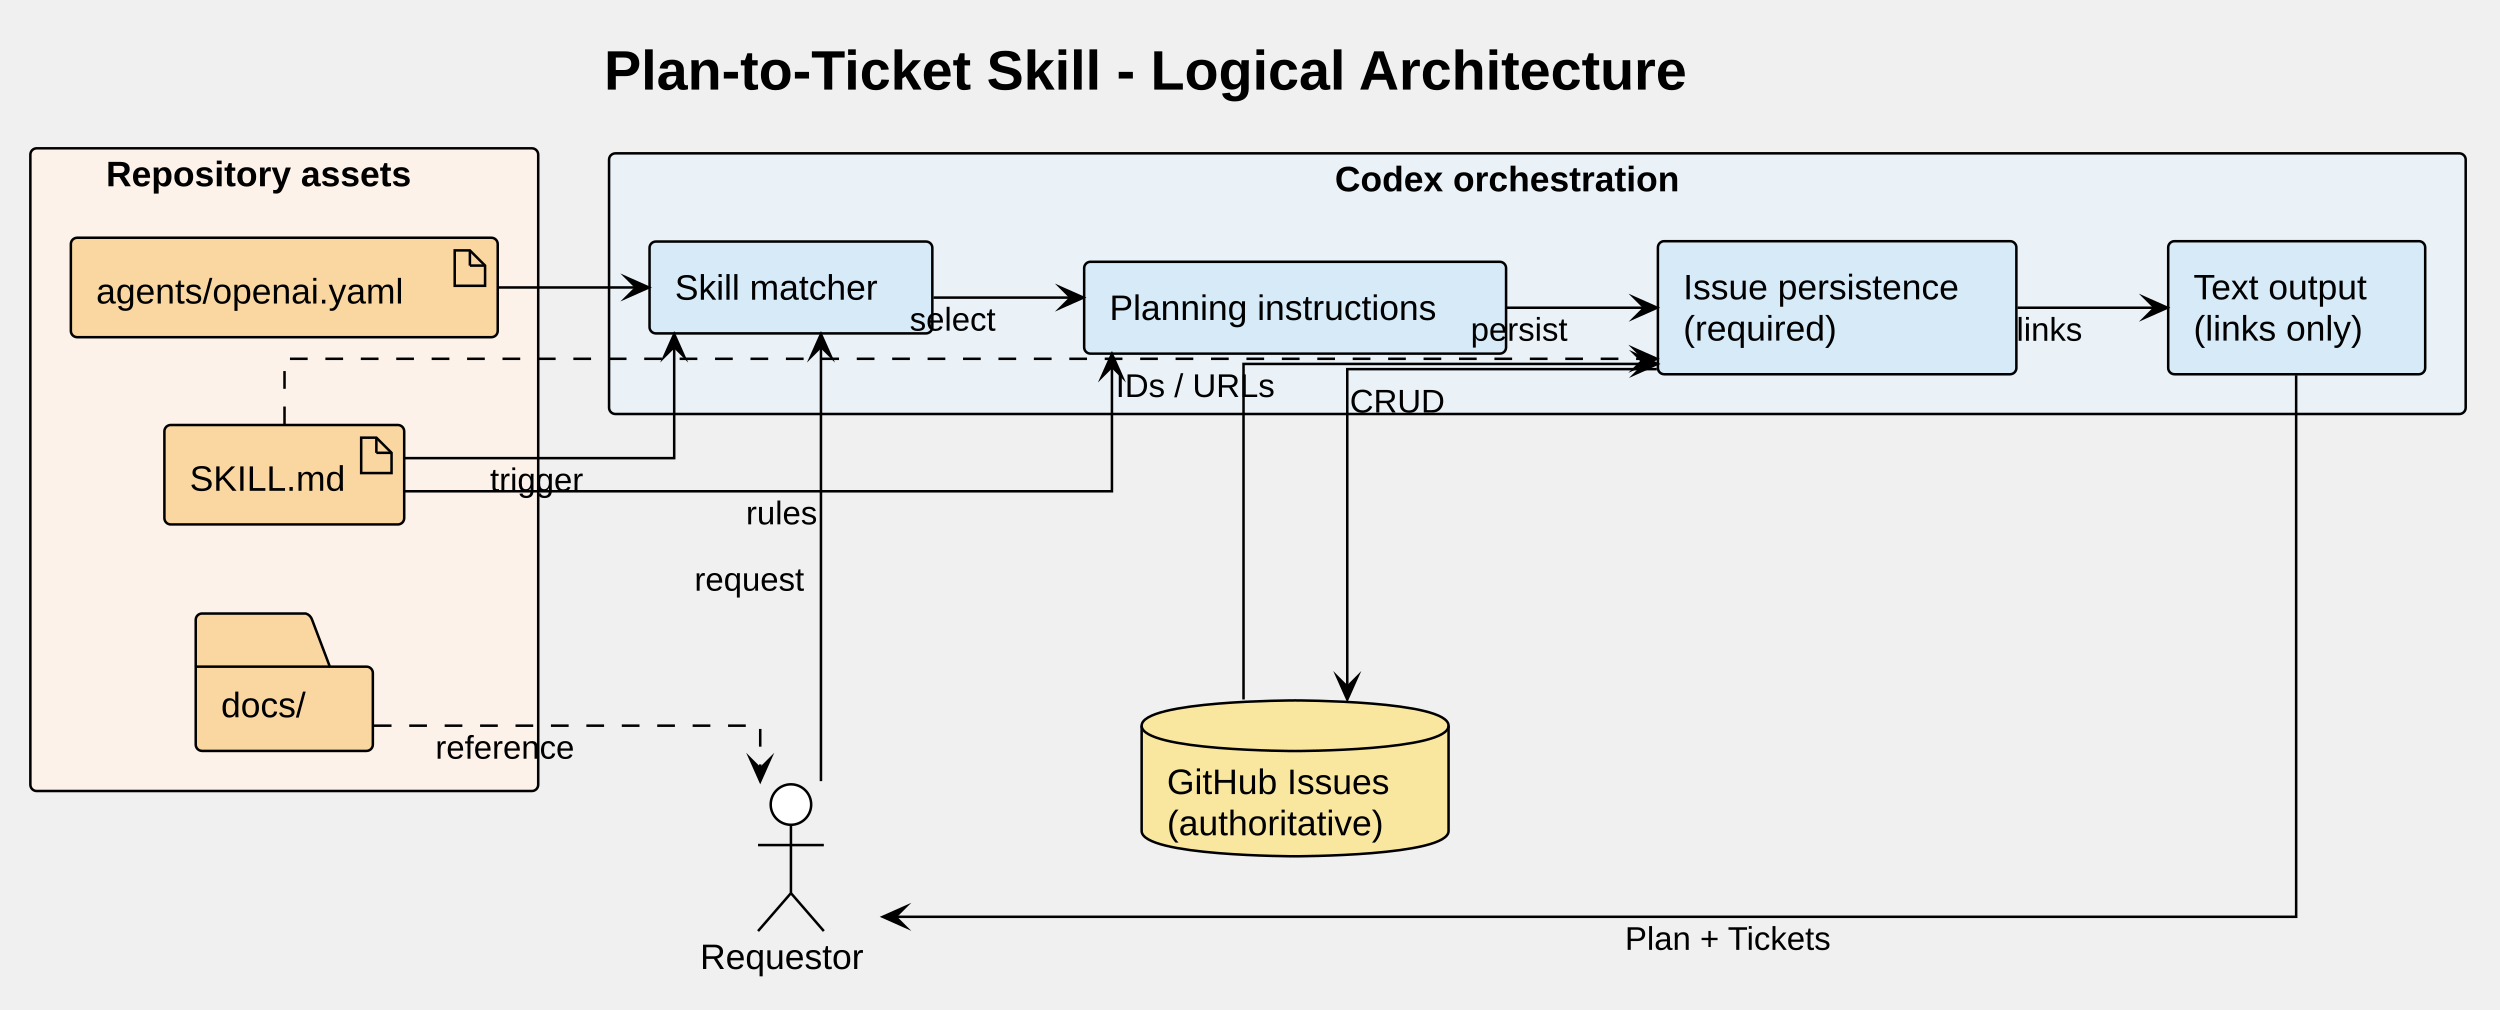
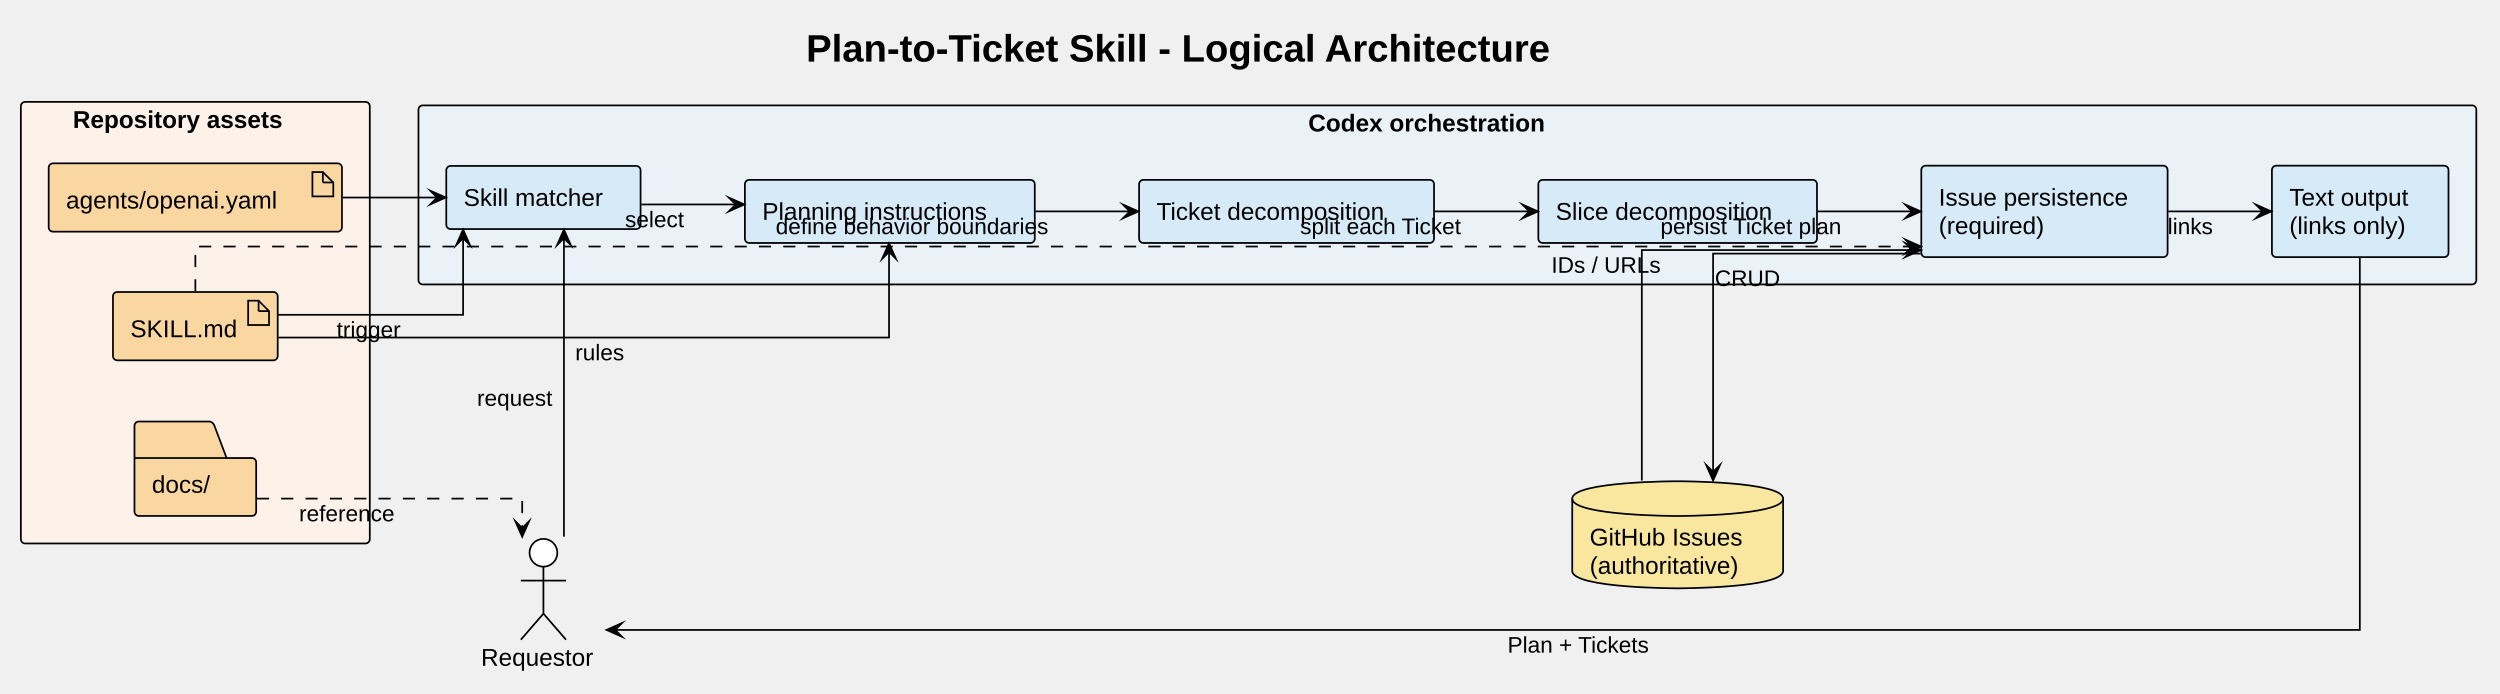
- <svg xmlns="http://www.w3.org/2000/svg" contentStyleType="text/css" data-diagram-type="DESCRIPTION" height="399px" preserveAspectRatio="none" style="width:988px;height:399px;background:#FFFFFF;" version="1.1" viewBox="0 0 988 399" width="988px" zoomAndPan="magnify">
+ <svg xmlns="http://www.w3.org/2000/svg" contentStyleType="text/css" data-diagram-type="DESCRIPTION" height="399px" preserveAspectRatio="none" style="width:1438px;height:399px;background:#FFFFFF;" version="1.1" viewBox="0 0 1438 399" width="1438px" zoomAndPan="magnify">
  <defs />
  <g>
    <g class="title" data-source-line="10">
-       <text fill="#000000" font-family="Arial" font-size="22" font-weight="700" lengthAdjust="spacing" textLength="508.986" x="238.727" y="35.421">Plan-to-Ticket Skill - Logical Architecture</text>
+       <text fill="#000000" font-family="Arial" font-size="22" font-weight="700" lengthAdjust="spacing" textLength="508.986" x="463.692" y="35.421">Plan-to-Ticket Skill - Logical Architecture</text>
    </g>
    <g class="cluster" data-qualified-name="orchestration" data-source-line="14" id="ent0002">
-       <rect fill="#EAF2F8" height="103" rx="2.5" ry="2.5" style="stroke:#000000;stroke-width:1;" width="733.74" x="240.7" y="60.609" />
-       <text fill="#000000" font-family="Arial" font-size="14" font-weight="700" lengthAdjust="spacing" textLength="160.05" x="527.545" y="75.605">Codex orchestration</text>
+       <rect fill="#EAF2F8" height="103" rx="2.5" ry="2.5" style="stroke:#000000;stroke-width:1;" width="1183.67" x="240.7" y="60.609" />
+       <text fill="#000000" font-family="Arial" font-size="14" font-weight="700" lengthAdjust="spacing" textLength="160.05" x="752.51" y="75.605">Codex orchestration</text>
    </g>
-     <g class="cluster" data-qualified-name="repository" data-source-line="23" id="ent0008">
+     <g class="cluster" data-qualified-name="repository" data-source-line="25" id="ent0010">
      <rect fill="#FDF2E9" height="254" rx="2.5" ry="2.5" style="stroke:#000000;stroke-width:1;" width="200.7" x="12" y="58.609" />
      <text fill="#000000" font-family="Arial" font-size="14" font-weight="700" lengthAdjust="spacing" textLength="140.895" x="41.902" y="73.605">Repository assets</text>
    </g>
    <g class="entity" data-qualified-name="orchestration.matcher" data-source-line="15" id="ent0003">
      <rect fill="#D6EAF8" height="36.297" rx="2.5" ry="2.5" style="stroke:#000000;stroke-width:1;" width="111.759" x="256.7" y="95.459" />
      <text fill="#000000" font-family="Arial" font-size="14" lengthAdjust="spacing" textLength="91.759" x="266.7" y="118.454">Skill matcher</text>
    </g>
    <g class="entity" data-qualified-name="orchestration.planner" data-source-line="16" id="ent0004">
      <rect fill="#D6EAF8" height="36.297" rx="2.5" ry="2.5" style="stroke:#000000;stroke-width:1;" width="166.74" x="428.46" y="103.459" />
      <text fill="#000000" font-family="Arial" font-size="14" lengthAdjust="spacing" textLength="146.74" x="438.46" y="126.454">Planning instructions</text>
    </g>
-     <g class="entity" data-qualified-name="orchestration.persistence" data-source-line="17" id="ent0005">
-       <rect fill="#D6EAF8" height="52.594" rx="2.5" ry="2.5" style="stroke:#000000;stroke-width:1;" width="141.673" x="655.2" y="95.309" />
-       <text fill="#000000" font-family="Arial" font-size="14" lengthAdjust="spacing" textLength="121.673" x="665.2" y="118.305">Issue persistence</text>
-       <text fill="#000000" font-family="Arial" font-size="14" lengthAdjust="spacing" textLength="70.198" x="665.2" y="134.601">(required)</text>
+     <g class="entity" data-qualified-name="orchestration.ticketing" data-source-line="17" id="ent0005">
+       <rect fill="#D6EAF8" height="36.297" rx="2.5" ry="2.5" style="stroke:#000000;stroke-width:1;" width="169.652" x="655.2" y="103.459" />
+       <text fill="#000000" font-family="Arial" font-size="14" lengthAdjust="spacing" textLength="149.652" x="665.2" y="126.454">Ticket decomposition</text>
    </g>
-     <g class="entity" data-qualified-name="orchestration.output" data-source-line="18" id="ent0006">
-       <rect fill="#D6EAF8" height="52.594" rx="2.5" ry="2.5" style="stroke:#000000;stroke-width:1;" width="101.566" x="856.87" y="95.309" />
-       <text fill="#000000" font-family="Arial" font-size="14" lengthAdjust="spacing" textLength="81.566" x="866.87" y="118.305">Text output</text>
-       <text fill="#000000" font-family="Arial" font-size="14" lengthAdjust="spacing" textLength="77.041" x="866.87" y="134.601">(links only)</text>
+     <g class="entity" data-qualified-name="orchestration.slicing" data-source-line="18" id="ent0006">
+       <rect fill="#D6EAF8" height="36.297" rx="2.5" ry="2.5" style="stroke:#000000;stroke-width:1;" width="160.28" x="884.85" y="103.459" />
+       <text fill="#000000" font-family="Arial" font-size="14" lengthAdjust="spacing" textLength="140.28" x="894.85" y="126.454">Slice decomposition</text>
    </g>
-     <g class="entity" data-qualified-name="repository.skill" data-source-line="24" id="ent0009">
+     <g class="entity" data-qualified-name="orchestration.persistence" data-source-line="19" id="ent0007">
+       <rect fill="#D6EAF8" height="52.594" rx="2.5" ry="2.5" style="stroke:#000000;stroke-width:1;" width="141.673" x="1105.13" y="95.309" />
+       <text fill="#000000" font-family="Arial" font-size="14" lengthAdjust="spacing" textLength="121.673" x="1115.13" y="118.305">Issue persistence</text>
+       <text fill="#000000" font-family="Arial" font-size="14" lengthAdjust="spacing" textLength="70.198" x="1115.13" y="134.601">(required)</text>
+     </g>
+     <g class="entity" data-qualified-name="orchestration.output" data-source-line="20" id="ent0008">
+       <rect fill="#D6EAF8" height="52.594" rx="2.5" ry="2.5" style="stroke:#000000;stroke-width:1;" width="101.566" x="1306.81" y="95.309" />
+       <text fill="#000000" font-family="Arial" font-size="14" lengthAdjust="spacing" textLength="81.566" x="1316.81" y="118.305">Text output</text>
+       <text fill="#000000" font-family="Arial" font-size="14" lengthAdjust="spacing" textLength="77.041" x="1316.81" y="134.601">(links only)</text>
+     </g>
+     <g class="entity" data-qualified-name="repository.skill" data-source-line="26" id="ent0011">
      <rect fill="#FAD7A0" height="39.297" rx="2.5" ry="2.5" style="stroke:#000000;stroke-width:1;" width="94.77" x="64.97" y="167.959" />
      <polygon fill="#FAD7A0" points="142.74,172.959,142.74,186.959,154.74,186.959,154.74,178.959,148.74,172.959,142.74,172.959" style="stroke:#000000;stroke-width:1;stroke-linejoin:miter;stroke-miterlimit:10;" />
      <line style="stroke:#000000;stroke-width:1;" x1="148.74" x2="148.74" y1="172.959" y2="178.959" />
      <line style="stroke:#000000;stroke-width:1;" x1="154.74" x2="148.74" y1="178.959" y2="178.959" />
      <text fill="#000000" font-family="Arial" font-size="14" lengthAdjust="spacing" textLength="64.77" x="74.97" y="193.954">SKILL.md</text>
    </g>
-     <g class="entity" data-qualified-name="repository.metadata" data-source-line="25" id="ent0010">
+     <g class="entity" data-qualified-name="repository.metadata" data-source-line="27" id="ent0012">
      <rect fill="#FAD7A0" height="39.297" rx="2.5" ry="2.5" style="stroke:#000000;stroke-width:1;" width="168.701" x="28" y="93.959" />
      <polygon fill="#FAD7A0" points="179.701,98.959,179.701,112.959,191.701,112.959,191.701,104.959,185.701,98.959,179.701,98.959" style="stroke:#000000;stroke-width:1;stroke-linejoin:miter;stroke-miterlimit:10;" />
      <line style="stroke:#000000;stroke-width:1;" x1="185.701" x2="185.701" y1="98.959" y2="104.959" />
      <line style="stroke:#000000;stroke-width:1;" x1="191.701" x2="185.701" y1="104.959" y2="104.959" />
      <text fill="#000000" font-family="Arial" font-size="14" lengthAdjust="spacing" textLength="138.701" x="38" y="119.954">agents/openai.yaml</text>
    </g>
-     <g class="entity" data-qualified-name="repository.docs" data-source-line="26" id="ent0011">
+     <g class="entity" data-qualified-name="repository.docs" data-source-line="28" id="ent0013">
      <path d="M79.85,242.459 L120.85,242.459 A3.75,3.75 0 0 1 123.35,244.959 L130.35,263.459 L144.85,263.459 A2.5,2.5 0 0 1 147.35,265.959 L147.35,294.256 A2.5,2.5 0 0 1 144.85,296.756 L79.85,296.756 A2.5,2.5 0 0 1 77.35,294.256 L77.35,244.959 A2.5,2.5 0 0 1 79.85,242.459" fill="#FAD7A0" style="stroke:#000000;stroke-width:1;" />
      <line style="stroke:#000000;stroke-width:1;" x1="77.35" x2="130.35" y1="263.459" y2="263.459" />
      <text fill="#000000" font-family="Arial" font-size="14" lengthAdjust="spacing" textLength="37.16" x="87.35" y="283.454">docs/</text>
    </g>
    <g class="entity" data-qualified-name="requestor" data-source-line="12" id="ent0001">
      <ellipse cx="312.579" cy="317.959" fill="#FFFFFF" rx="8" ry="8" style="stroke:#000000;stroke-width:1;" />
      <path d="M312.579,325.959 L312.579,352.959 M299.579,333.959 L325.579,333.959 M312.579,352.959 L299.579,367.959 M312.579,352.959 L325.579,367.959" fill="none" style="stroke:#000000;stroke-width:1;" />
      <text fill="#000000" font-family="Arial" font-size="14" lengthAdjust="spacing" textLength="71.818" x="276.67" y="382.954">Requestor</text>
    </g>
-     <g class="entity" data-qualified-name="issues" data-source-line="21" id="ent0007">
-       <path d="M451.18,286.809 C451.18,276.809 511.827,276.809 511.827,276.809 C511.827,276.809 572.475,276.809 572.475,286.809 L572.475,328.403 C572.475,338.403 511.827,338.403 511.827,338.403 C511.827,338.403 451.18,338.403 451.18,328.403 L451.18,286.809" fill="#F9E79F" style="stroke:#000000;stroke-width:1;" />
-       <path d="M451.18,286.809 C451.18,296.809 511.827,296.809 511.827,296.809 C511.827,296.809 572.475,296.809 572.475,286.809" fill="none" style="stroke:#000000;stroke-width:1;" />
-       <text fill="#000000" font-family="Arial" font-size="14" lengthAdjust="spacing" textLength="96.462" x="461.18" y="313.805">GitHub Issues</text>
-       <text fill="#000000" font-family="Arial" font-size="14" lengthAdjust="spacing" textLength="101.295" x="461.18" y="330.101">(authoritative)</text>
+     <g class="entity" data-qualified-name="issues" data-source-line="23" id="ent0009">
+       <path d="M904.35,286.809 C904.35,276.809 964.997,276.809 964.997,276.809 C964.997,276.809 1025.645,276.809 1025.645,286.809 L1025.645,328.403 C1025.645,338.403 964.997,338.403 964.997,338.403 C964.997,338.403 904.35,338.403 904.35,328.403 L904.35,286.809" fill="#F9E79F" style="stroke:#000000;stroke-width:1;" />
+       <path d="M904.35,286.809 C904.35,296.809 964.997,296.809 964.997,296.809 C964.997,296.809 1025.645,296.809 1025.645,286.809" fill="none" style="stroke:#000000;stroke-width:1;" />
+       <text fill="#000000" font-family="Arial" font-size="14" lengthAdjust="spacing" textLength="96.462" x="914.35" y="313.805">GitHub Issues</text>
+       <text fill="#000000" font-family="Arial" font-size="14" lengthAdjust="spacing" textLength="101.295" x="914.35" y="330.101">(authoritative)</text>
    </g>
-     <g class="link" data-entity-1="ent0001" data-entity-2="ent0003" data-link-type="dependency" data-source-line="29" id="lnk12">
-       <path d="M324.44,308.709 C324.44,257.629 324.44,175.019 324.44,137.049" fill="none" id="requestor-to-matcher" style="stroke:#000000;stroke-width:1;" />
-       <polygon fill="#000000" points="324.44,132.049,320.44,141.049,324.44,137.049,328.44,141.049,324.44,132.049" style="stroke:#000000;stroke-width:1;stroke-linejoin:miter;stroke-miterlimit:10;" />
-       <text fill="#000000" font-family="Arial" font-size="13" lengthAdjust="spacing" textLength="49.702" x="274.44" y="233.446">request</text>
+     <g class="link" data-entity-1="ent0001" data-entity-2="ent0003" data-link-type="dependency" data-source-line="31" id="lnk14">
+       <path d="M324.37,308.709 C324.37,257.629 324.37,175.019 324.37,137.049" fill="none" id="requestor-to-matcher" style="stroke:#000000;stroke-width:1;" />
+       <polygon fill="#000000" points="324.37,132.049,320.37,141.049,324.37,137.049,328.37,141.049,324.37,132.049" style="stroke:#000000;stroke-width:1;stroke-linejoin:miter;stroke-miterlimit:10;" />
+       <text fill="#000000" font-family="Arial" font-size="13" lengthAdjust="spacing" textLength="49.702" x="274.37" y="233.446">request</text>
    </g>
-     <g class="link" data-entity-1="ent0003" data-entity-2="ent0004" data-link-type="dependency" data-source-line="30" id="lnk13">
+     <g class="link" data-entity-1="ent0003" data-entity-2="ent0004" data-link-type="dependency" data-source-line="32" id="lnk15">
      <path d="M368.88,117.609 C387.29,117.609 403.16,117.609 423.14,117.609" fill="none" id="matcher-to-planner" style="stroke:#000000;stroke-width:1;" />
      <polygon fill="#000000" points="428.14,117.609,419.14,113.609,423.14,117.609,419.14,121.609,428.14,117.609" style="stroke:#000000;stroke-width:1;stroke-linejoin:miter;stroke-miterlimit:10;" />
      <text fill="#000000" font-family="Arial" font-size="13" lengthAdjust="spacing" textLength="38.626" x="359.51" y="130.676">select</text>
    </g>
-     <g class="link" data-entity-1="ent0004" data-entity-2="ent0005" data-link-type="dependency" data-source-line="31" id="lnk14">
-       <path d="M595.57,121.609 C615.16,121.609 630.86,121.609 649.85,121.609" fill="none" id="planner-to-persistence" style="stroke:#000000;stroke-width:1;" />
-       <polygon fill="#000000" points="654.85,121.609,645.85,117.609,649.85,121.609,645.85,125.609,654.85,121.609" style="stroke:#000000;stroke-width:1;stroke-linejoin:miter;stroke-miterlimit:10;" />
-       <text fill="#000000" font-family="Arial" font-size="13" lengthAdjust="spacing" textLength="43.85" x="581.21" y="134.676">persist</text>
-     </g>
-     <g class="link" data-entity-1="ent0005" data-entity-2="ent0007" data-link-type="dependency" data-source-line="32" id="lnk15">
-       <path d="M654.77,145.869 C599.57,145.869 532.44,145.869 532.44,145.869 C532.44,145.869 532.44,224.429 532.44,271.429" fill="none" id="persistence-to-issues" style="stroke:#000000;stroke-width:1;" />
-       <polygon fill="#000000" points="532.44,276.429,536.44,267.429,532.44,271.429,528.44,267.429,532.44,276.429" style="stroke:#000000;stroke-width:1;stroke-linejoin:miter;stroke-miterlimit:10;" />
-       <text fill="#000000" font-family="Arial" font-size="13" lengthAdjust="spacing" textLength="37.635" x="533.44" y="163.046">CRUD</text>
-     </g>
-     <g class="link" data-entity-1="ent0007" data-entity-2="ent0005" data-link-type="dependency" data-source-line="33" id="lnk16">
-       <path d="M491.44,276.419 C491.44,228.899 491.44,143.829 491.44,143.829 C491.44,143.829 580.97,143.829 650.01,143.829" fill="none" id="issues-to-persistence" style="stroke:#000000;stroke-width:1;" />
-       <polygon fill="#000000" points="655.01,143.829,646.01,139.829,650.01,143.829,646.01,147.829,655.01,143.829" style="stroke:#000000;stroke-width:1;stroke-linejoin:miter;stroke-miterlimit:10;" />
-       <text fill="#000000" font-family="Arial" font-size="13" lengthAdjust="spacing" textLength="65.825" x="440.93" y="156.896">IDs / URLs</text>
+     <g class="link" data-entity-1="ent0004" data-entity-2="ent0005" data-link-type="dependency" data-source-line="33" id="lnk16">
+       <path d="M595.51,121.609 C614.84,121.609 630.43,121.609 649.83,121.609" fill="none" id="planner-to-ticketing" style="stroke:#000000;stroke-width:1;" />
+       <polygon fill="#000000" points="654.83,121.609,645.83,117.609,649.83,121.609,645.83,125.609,654.83,121.609" style="stroke:#000000;stroke-width:1;stroke-linejoin:miter;stroke-miterlimit:10;" />
+       <text fill="#000000" font-family="Arial" font-size="13" lengthAdjust="spacing" textLength="178.629" x="446.17" y="134.676">define behavior boundaries</text>
    </g>
    <g class="link" data-entity-1="ent0005" data-entity-2="ent0006" data-link-type="dependency" data-source-line="34" id="lnk17">
-       <path d="M797.3,121.609 C817.07,121.609 833.15,121.609 851.52,121.609" fill="none" id="persistence-to-output" style="stroke:#000000;stroke-width:1;" />
-       <polygon fill="#000000" points="856.52,121.609,847.52,117.609,851.52,121.609,847.52,125.609,856.52,121.609" style="stroke:#000000;stroke-width:1;stroke-linejoin:miter;stroke-miterlimit:10;" />
-       <text fill="#000000" font-family="Arial" font-size="13" lengthAdjust="spacing" textLength="29.764" x="796.91" y="134.676">links</text>
+       <path d="M825.08,121.609 C844.61,121.609 860.32,121.609 879.65,121.609" fill="none" id="ticketing-to-slicing" style="stroke:#000000;stroke-width:1;" />
+       <polygon fill="#000000" points="884.65,121.609,875.65,117.609,879.65,121.609,875.65,125.609,884.65,121.609" style="stroke:#000000;stroke-width:1;stroke-linejoin:miter;stroke-miterlimit:10;" />
+       <text fill="#000000" font-family="Arial" font-size="13" lengthAdjust="spacing" textLength="106.285" x="747.86" y="134.676">split each Ticket</text>
    </g>
-     <g class="link" data-entity-1="ent0006" data-entity-2="ent0001" data-link-type="dependency" data-source-line="35" id="lnk18">
-       <path d="M907.44,148.289 C907.44,210.969 907.44,362.329 907.44,362.329 C907.44,362.329 483.05,362.329 353.9,362.329" fill="none" id="output-to-requestor" style="stroke:#000000;stroke-width:1;" />
-       <polygon fill="#000000" points="348.9,362.329,357.9,366.329,353.9,362.329,357.9,358.329,348.9,362.329" style="stroke:#000000;stroke-width:1;stroke-linejoin:miter;stroke-miterlimit:10;" />
-       <text fill="#000000" font-family="Arial" font-size="13" lengthAdjust="spacing" textLength="92.911" x="642.19" y="375.396">Plan + Tickets</text>
+     <g class="link" data-entity-1="ent0006" data-entity-2="ent0007" data-link-type="dependency" data-source-line="35" id="lnk18">
+       <path d="M1045.36,121.609 C1064.92,121.609 1080.71,121.609 1099.81,121.609" fill="none" id="slicing-to-persistence" style="stroke:#000000;stroke-width:1;" />
+       <polygon fill="#000000" points="1104.81,121.609,1095.81,117.609,1099.81,121.609,1095.81,125.609,1104.81,121.609" style="stroke:#000000;stroke-width:1;stroke-linejoin:miter;stroke-miterlimit:10;" />
+       <text fill="#000000" font-family="Arial" font-size="13" lengthAdjust="spacing" textLength="119.507" x="955.08" y="134.676">persist Ticket plan</text>
    </g>
-     <g class="link" data-entity-1="ent0009" data-entity-2="ent0003" data-link-type="dependency" data-source-line="37" id="lnk19">
-       <path d="M159.84,181.059 C205.11,181.059 266.44,181.059 266.44,181.059 C266.44,181.059 266.44,157.009 266.44,137.039" fill="none" id="skill-to-matcher" style="stroke:#000000;stroke-width:1;" />
-       <polygon fill="#000000" points="266.44,132.039,262.44,141.039,266.44,137.039,270.44,141.039,266.44,132.039" style="stroke:#000000;stroke-width:1;stroke-linejoin:miter;stroke-miterlimit:10;" />
-       <text fill="#000000" font-family="Arial" font-size="13" lengthAdjust="spacing" textLength="43.9" x="193.65" y="194.126">trigger</text>
+     <g class="link" data-entity-1="ent0007" data-entity-2="ent0009" data-link-type="dependency" data-source-line="36" id="lnk19">
+       <path d="M1104.73,145.869 C1050.59,145.869 985.37,145.869 985.37,145.869 C985.37,145.869 985.37,224.429 985.37,271.429" fill="none" id="persistence-to-issues" style="stroke:#000000;stroke-width:1;" />
+       <polygon fill="#000000" points="985.37,276.429,989.37,267.429,985.37,271.429,981.37,267.429,985.37,276.429" style="stroke:#000000;stroke-width:1;stroke-linejoin:miter;stroke-miterlimit:10;" />
+       <text fill="#000000" font-family="Arial" font-size="13" lengthAdjust="spacing" textLength="37.635" x="986.37" y="164.536">CRUD</text>
    </g>
-     <g class="link" data-entity-1="ent0009" data-entity-2="ent0004" data-link-type="dependency" data-source-line="38" id="lnk20">
-       <path d="M159.91,194.159 C250.63,194.159 439.44,194.159 439.44,194.159 C439.44,194.159 439.44,166.409 439.44,144.919" fill="none" id="skill-to-planner" style="stroke:#000000;stroke-width:1;" />
-       <polygon fill="#000000" points="439.44,139.919,435.44,148.919,439.44,144.919,443.44,148.919,439.44,139.919" style="stroke:#000000;stroke-width:1;stroke-linejoin:miter;stroke-miterlimit:10;" />
-       <text fill="#000000" font-family="Arial" font-size="13" lengthAdjust="spacing" textLength="31.967" x="294.8" y="207.226">rules</text>
+     <g class="link" data-entity-1="ent0009" data-entity-2="ent0007" data-link-type="dependency" data-source-line="37" id="lnk20">
+       <path d="M944.37,276.419 C944.37,228.899 944.37,143.829 944.37,143.829 C944.37,143.829 1031.83,143.829 1099.91,143.829" fill="none" id="issues-to-persistence" style="stroke:#000000;stroke-width:1;" />
+       <polygon fill="#000000" points="1104.91,143.829,1095.91,139.829,1099.91,143.829,1095.91,147.829,1104.91,143.829" style="stroke:#000000;stroke-width:1;stroke-linejoin:miter;stroke-miterlimit:10;" />
+       <text fill="#000000" font-family="Arial" font-size="13" lengthAdjust="spacing" textLength="65.825" x="892.35" y="156.896">IDs / URLs</text>
    </g>
-     <g class="link" data-entity-1="ent0009" data-entity-2="ent0005" data-link-type="dependency" data-source-line="39" id="lnk21">
-       <path d="M112.44,167.649 C112.44,155.299 112.44,141.799 112.44,141.799 C112.44,141.799 488.06,141.799 649.75,141.799" fill="none" id="skill-to-persistence" style="stroke:#000000;stroke-width:1;stroke-dasharray:7,7;" />
-       <polygon fill="#000000" points="654.75,141.799,645.75,137.799,649.75,141.799,645.75,145.799,654.75,141.799" style="stroke:#000000;stroke-width:1;stroke-linejoin:miter;stroke-miterlimit:10;" />
+     <g class="link" data-entity-1="ent0007" data-entity-2="ent0008" data-link-type="dependency" data-source-line="38" id="lnk21">
+       <path d="M1247.23,121.609 C1267.01,121.609 1283.08,121.609 1301.46,121.609" fill="none" id="persistence-to-output" style="stroke:#000000;stroke-width:1;" />
+       <polygon fill="#000000" points="1306.46,121.609,1297.46,117.609,1301.46,121.609,1297.46,125.609,1306.46,121.609" style="stroke:#000000;stroke-width:1;stroke-linejoin:miter;stroke-miterlimit:10;" />
+       <text fill="#000000" font-family="Arial" font-size="13" lengthAdjust="spacing" textLength="29.764" x="1246.84" y="134.676">links</text>
    </g>
-     <g class="link" data-entity-1="ent0010" data-entity-2="ent0003" data-link-type="dependency" data-source-line="40" id="lnk22">
+     <g class="link" data-entity-1="ent0008" data-entity-2="ent0001" data-link-type="dependency" data-source-line="39" id="lnk22">
+       <path d="M1357.37,148.289 C1357.37,210.969 1357.37,362.329 1357.37,362.329 C1357.37,362.329 538.17,362.329 353.85,362.329" fill="none" id="output-to-requestor" style="stroke:#000000;stroke-width:1;" />
+       <polygon fill="#000000" points="348.85,362.329,357.85,366.329,353.85,362.329,357.85,358.329,348.85,362.329" style="stroke:#000000;stroke-width:1;stroke-linejoin:miter;stroke-miterlimit:10;" />
+       <text fill="#000000" font-family="Arial" font-size="13" lengthAdjust="spacing" textLength="92.911" x="867.13" y="375.396">Plan + Tickets</text>
+     </g>
+     <g class="link" data-entity-1="ent0011" data-entity-2="ent0003" data-link-type="dependency" data-source-line="41" id="lnk23">
+       <path d="M159.82,181.059 C205.07,181.059 266.37,181.059 266.37,181.059 C266.37,181.059 266.37,157.009 266.37,137.039" fill="none" id="skill-to-matcher" style="stroke:#000000;stroke-width:1;" />
+       <polygon fill="#000000" points="266.37,132.039,262.37,141.039,266.37,137.039,270.37,141.039,266.37,132.039" style="stroke:#000000;stroke-width:1;stroke-linejoin:miter;stroke-miterlimit:10;" />
+       <text fill="#000000" font-family="Arial" font-size="13" lengthAdjust="spacing" textLength="43.9" x="193.61" y="194.126">trigger</text>
+     </g>
+     <g class="link" data-entity-1="ent0011" data-entity-2="ent0004" data-link-type="dependency" data-source-line="42" id="lnk24">
+       <path d="M160.09,194.159 C266,194.159 511.37,194.159 511.37,194.159 C511.37,194.159 511.37,166.409 511.37,144.919" fill="none" id="skill-to-planner" style="stroke:#000000;stroke-width:1;" />
+       <polygon fill="#000000" points="511.37,139.919,507.37,148.919,511.37,144.919,515.37,148.919,511.37,139.919" style="stroke:#000000;stroke-width:1;stroke-linejoin:miter;stroke-miterlimit:10;" />
+       <text fill="#000000" font-family="Arial" font-size="13" lengthAdjust="spacing" textLength="31.967" x="330.85" y="207.226">rules</text>
+     </g>
+     <g class="link" data-entity-1="ent0011" data-entity-2="ent0007" data-link-type="dependency" data-source-line="43" id="lnk25">
+       <path d="M112.37,167.649 C112.37,155.299 112.37,141.799 112.37,141.799 C112.37,141.799 861.94,141.799 1099.95,141.799" fill="none" id="skill-to-persistence" style="stroke:#000000;stroke-width:1;stroke-dasharray:7,7;" />
+       <polygon fill="#000000" points="1104.95,141.799,1095.95,137.799,1099.95,141.799,1095.95,145.799,1104.95,141.799" style="stroke:#000000;stroke-width:1;stroke-linejoin:miter;stroke-miterlimit:10;" />
+     </g>
+     <g class="link" data-entity-1="ent0012" data-entity-2="ent0003" data-link-type="dependency" data-source-line="44" id="lnk26">
      <path d="M196.98,113.609 C217.04,113.609 232.96,113.609 251.4,113.609" fill="none" id="metadata-to-matcher" style="stroke:#000000;stroke-width:1;" />
      <polygon fill="#000000" points="256.4,113.609,247.4,109.609,251.4,113.609,247.4,117.609,256.4,113.609" style="stroke:#000000;stroke-width:1;stroke-linejoin:miter;stroke-miterlimit:10;" />
    </g>
-     <g class="link" data-entity-1="ent0011" data-entity-2="ent0001" data-link-type="dependency" data-source-line="41" id="lnk23">
-       <path d="M147.73,286.789 C202.21,286.789 300.44,286.789 300.44,286.789 C300.44,286.789 300.44,291.829 300.44,303.749" fill="none" id="docs-to-requestor" style="stroke:#000000;stroke-width:1;stroke-dasharray:7,7;" />
-       <polygon fill="#000000" points="300.44,308.749,304.44,299.749,300.44,303.749,296.44,299.749,300.44,308.749" style="stroke:#000000;stroke-width:1;stroke-linejoin:miter;stroke-miterlimit:10;" />
-       <text fill="#000000" font-family="Arial" font-size="13" lengthAdjust="spacing" textLength="62.645" x="172.06" y="299.856">reference</text>
+     <g class="link" data-entity-1="ent0013" data-entity-2="ent0001" data-link-type="dependency" data-source-line="45" id="lnk27">
+       <path d="M147.72,286.789 C202.18,286.789 300.37,286.789 300.37,286.789 C300.37,286.789 300.37,291.829 300.37,303.749" fill="none" id="docs-to-requestor" style="stroke:#000000;stroke-width:1;stroke-dasharray:7,7;" />
+       <polygon fill="#000000" points="300.37,308.749,304.37,299.749,300.37,303.749,296.37,299.749,300.37,308.749" style="stroke:#000000;stroke-width:1;stroke-linejoin:miter;stroke-miterlimit:10;" />
+       <text fill="#000000" font-family="Arial" font-size="13" lengthAdjust="spacing" textLength="62.645" x="172.02" y="299.856">reference</text>
    </g>
  </g>
</svg>
